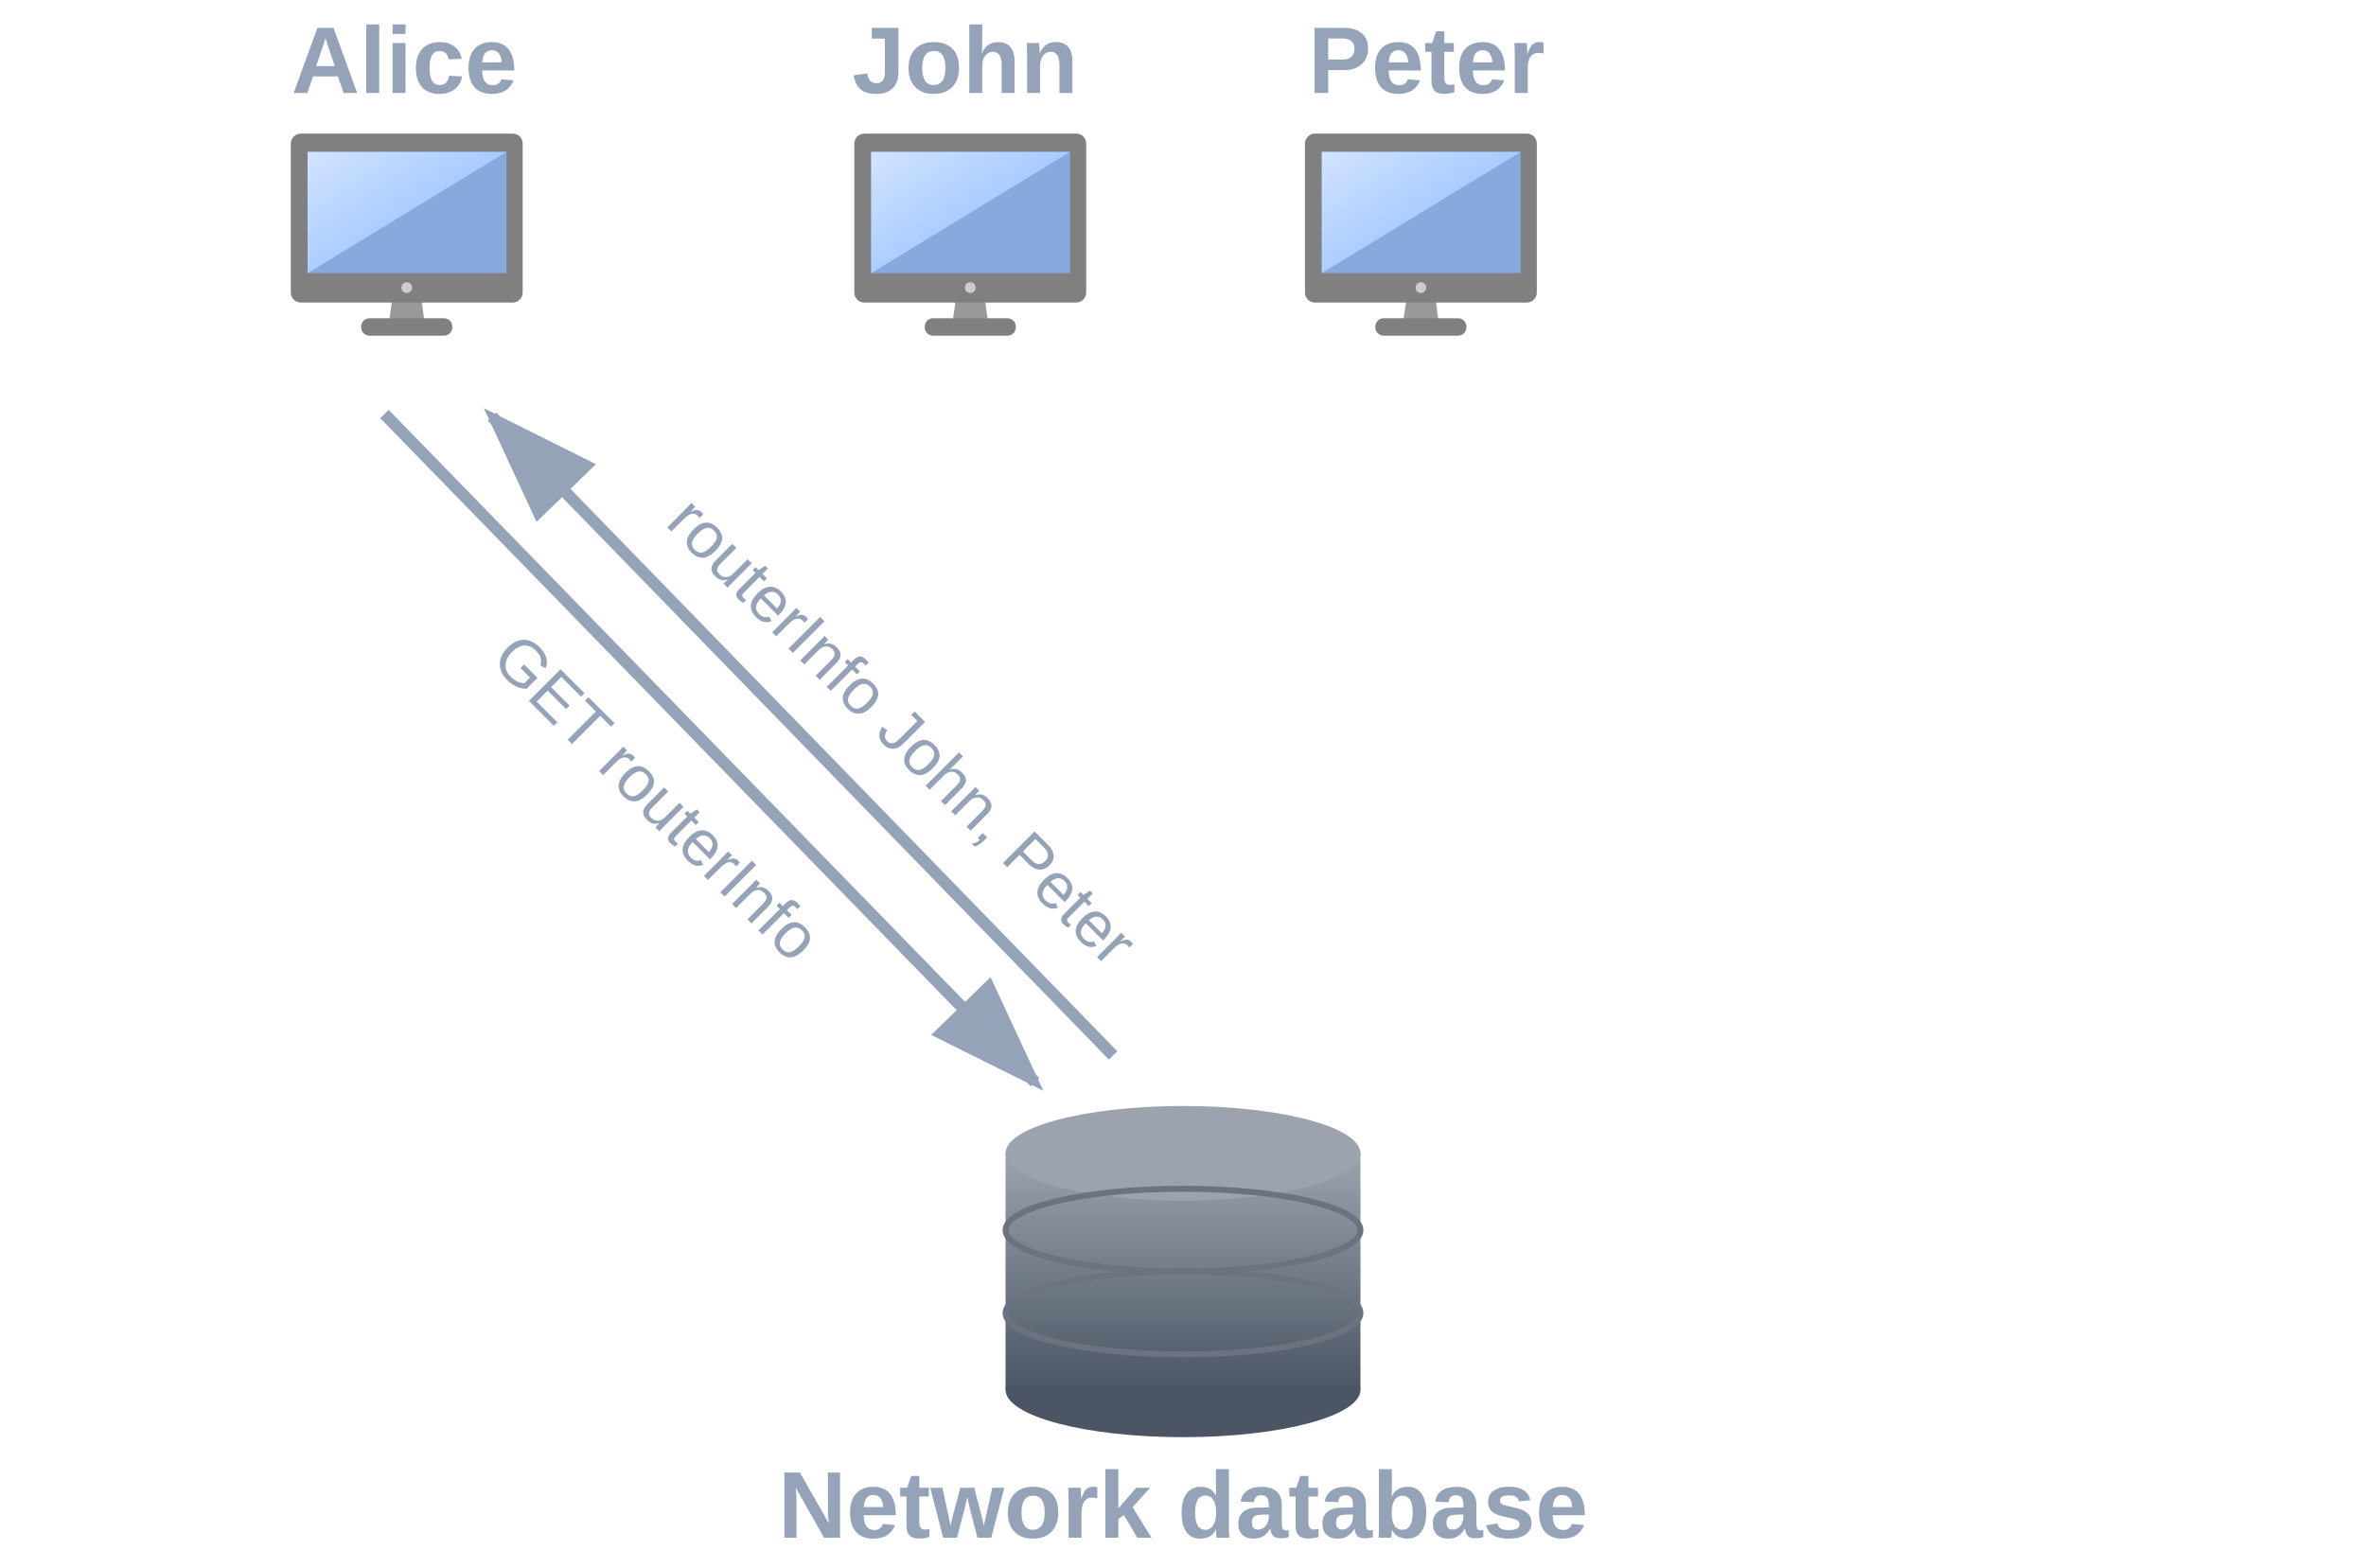
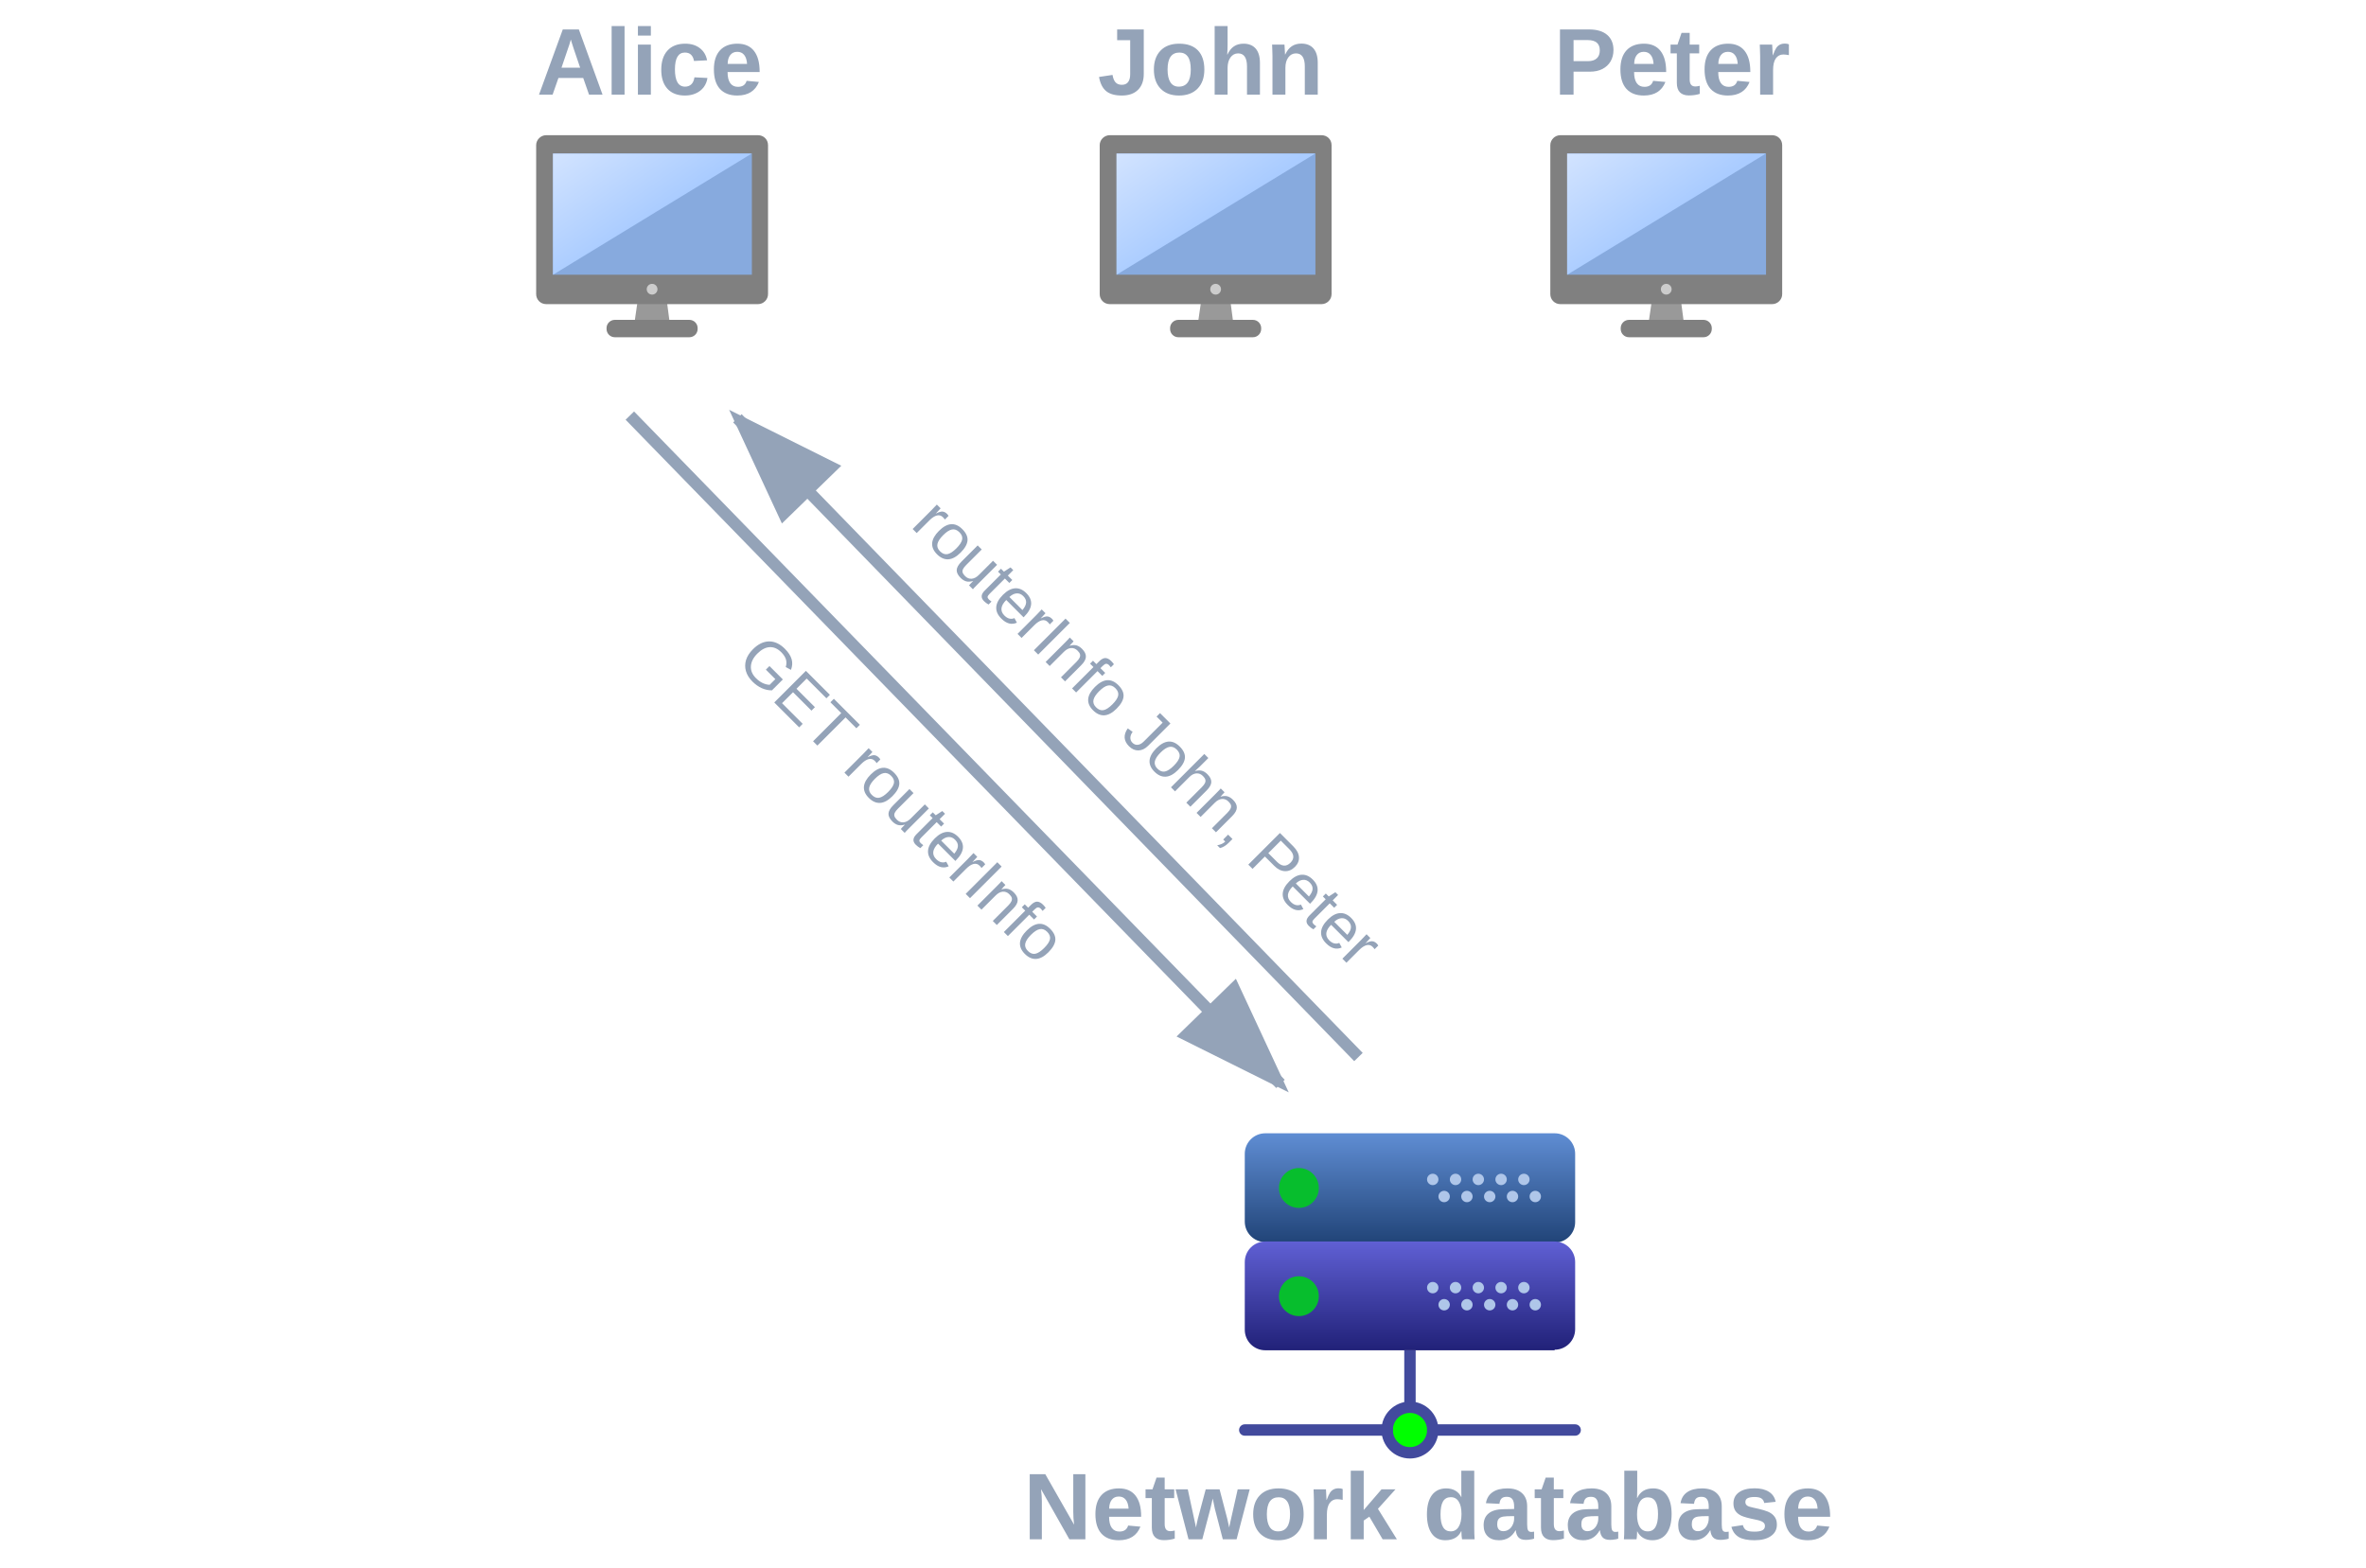
<svg xmlns="http://www.w3.org/2000/svg" viewBox="0 35 400 265" version="1.1" id="svg14">
  <defs id="defs9">
    <style id="style1">
      .name { font-family: Arial, sans-serif; font-size: 16px; font-weight: 600; fill: #94a3b8; text-anchor: middle; }
      .label { font-family: Arial, sans-serif; font-size: 11px; font-weight: 500; fill: #94a3b8; }
      .db-label { font-family: Arial, sans-serif; font-size: 16px; font-weight: 600; fill: #94a3b8; text-anchor: middle; }
      .arrow { fill: none; stroke: #94a3b8; stroke-width: 2; }
    </style>
    <linearGradient id="client-grad" x1="7.8" x2="23.1" y1="10.4" y2="33.3" gradientUnits="userSpaceOnUse">
      <stop offset="0" stop-color="#d5e5ff" id="stop1" />
      <stop offset="1" stop-color="#acf" id="stop2" />
    </linearGradient>
    <g id="client">
      <path fill="#999" d="M35.2 44.9l1 7.6h-8.4l1.1-7.6z" id="path2" />
      <path fill="gray" d="M60 46c0 1.3-1.1 2.4-2.4 2.4H6.4A2.4 2.4 0 014 46V10c0-1.3 1.1-2.4 2.4-2.4h51.2c1.3 0 2.4 1 2.4 2.4zM23 52.2h18a2 2 45 012 2v.2a2 2 135 01-2 2H23a2 2 45 01-2-2v-.2a2 2 135 012-2z" id="path3" />
      <circle cx="32" cy="44.8" r="1.3" fill="#ccc" id="circle3" />
      <path fill="#87aade" d="M8.1 12v29.3h48V12z" id="path4" />
      <path fill="url(#client-grad)" d="M7.5 12.5v29l49-29z" transform="matrix(.98 0 0 1.01 .7 -.6)" id="path5" />
    </g>
-     <linearGradient id="db-grad" x1="50%" x2="50%" y1="0%" y2="100%">
-       <stop offset="0" stop-color="#9ca3af" id="stop5" />
-       <stop offset="1" stop-color="#4b5563" id="stop6" />
+     <linearGradient id="webserver-grad-top" x1="23.7" x2="23.7" y1="1.5" y2="20.6" gradientUnits="userSpaceOnUse">
+       <stop offset="0" stop-color="#5f8dd3" id="stop3" />
+       <stop offset="1" stop-color="#214478" id="stop4" />
+     </linearGradient>
+     <linearGradient id="webserver-grad-bottom" x1="23.7" x2="23.7" y1="20.6" y2="39.5" gradientUnits="userSpaceOnUse">
+       <stop offset="0" stop-color="#5f5fd3" id="stop5" />
+       <stop offset="1" stop-color="#212178" id="stop6" />
    </linearGradient>
    <g id="database">
-       <ellipse cx="0" cy="40" rx="30" ry="8" fill="#4b5563" id="ellipse6" />
-       <rect x="-30" y="0" width="60" height="40" fill="url(#db-grad)" id="rect6" />
-       <ellipse cx="0" cy="0" rx="30" ry="8" fill="#9ca3af" id="ellipse7" />
-       <ellipse cx="0" cy="13" rx="30" ry="7" fill="none" stroke="#6b7280" stroke-width="1" id="ellipse8" />
-       <ellipse cx="0" cy="27" rx="30" ry="7" fill="none" stroke="#6b7280" stroke-width="1" id="ellipse9" />
+       <g transform="scale(1.07)" id="g31">
+         <path fill="url(#webserver-grad-top)" d="M55.4 20.5H4.6A3.6 3.6 0 011 16.9V5a3.6 3.6 0 013.6-3.6h50.8A3.6 3.6 0 0159 5.1V17a3.6 3.6 0 01-3.6 3.6z" id="path6" />
+         <circle cx="30" cy="53.5" r="4" fill="#0f0" stroke="#424a9d" stroke-width="2" id="circle6" />
+         <path fill="url(#webserver-grad-bottom)" d="M55.4 39.5H4.6A3.6 3.6 0 011 35.9V24a3.6 3.6 0 013.6-3.6h50.8A3.6 3.6 0 0159 24v11.8a3.6 3.6 0 01-3.6 3.6z" id="path7" />
+         <g fill="none" stroke="#424a9d" stroke-width="2" id="g9">
+           <path stroke-linecap="round" d="M1 53.5h25m8 0h25" id="path8" />
+           <path d="M30 49.5v-10" id="path9" />
+         </g>
+         <g fill="#07be2d" id="g10">
+           <circle cx="10.5" cy="11" r="3.5" id="circle9" />
+           <circle cx="10.5" cy="30" r="3.5" id="circle10" />
+         </g>
+         <g fill="#afc6e9" id="g30">
+           <circle cx="50" cy="9.5" r="1" id="circle11" />
+           <circle cx="46" cy="9.5" r="1" id="circle12" />
+           <circle cx="52" cy="12.5" r="1" id="circle13" />
+           <circle cx="48" cy="12.5" r="1" id="circle14" />
+           <circle cx="42" cy="9.5" r="1" id="circle15" />
+           <circle cx="44" cy="12.5" r="1" id="circle16" />
+           <circle cx="38" cy="9.5" r="1" id="circle17" />
+           <circle cx="40" cy="12.5" r="1" id="circle18" />
+           <circle cx="34" cy="9.5" r="1" id="circle19" />
+           <circle cx="36" cy="12.5" r="1" id="circle20" />
+           <circle cx="50" cy="28.5" r="1" id="circle21" />
+           <circle cx="46" cy="28.5" r="1" id="circle22" />
+           <circle cx="52" cy="31.5" r="1" id="circle23" />
+           <circle cx="48" cy="31.5" r="1" id="circle24" />
+           <circle cx="42" cy="28.5" r="1" id="circle25" />
+           <circle cx="44" cy="31.5" r="1" id="circle26" />
+           <circle cx="38" cy="28.5" r="1" id="circle27" />
+           <circle cx="40" cy="31.5" r="1" id="circle28" />
+           <circle cx="34" cy="28.5" r="1" id="circle29" />
+           <circle cx="36" cy="31.5" r="1" id="circle30" />
+         </g>
+       </g>
    </g>
    <marker id="arrowhead" markerWidth="10" markerHeight="7" refX="9" refY="3.5" orient="auto">
      <polygon points="0 0, 10 3.5, 0 7" fill="#94a3b8" id="polygon9" />
    </marker>
  </defs>
-   <g transform="matrix(0.7,0,0,0.7,46.36364,52.27273)" id="g9">
-     <use href="#client" id="use9" />
+   <g id="g34" transform="translate(41.48068,0.2691765)">
+     <g transform="matrix(0.7,0,0,0.7,46.36364,52.27273)" id="g32">
+       <use href="#client" id="use9" />
+     </g>
+     <text x="68.364" y="50.727" class="name" id="text9">Alice</text>
+     <g transform="matrix(0.7,0,0,0.7,141.6364,52.27273)" id="g33">
+       <use href="#client" id="use10" />
+     </g>
+     <text x="163.182" y="50.727" class="name" id="text10">John</text>
+     <g transform="matrix(0.7,0,0,0.7,217.8182,52.27273)" id="g11">
+       <use href="#client" id="use11" />
+     </g>
+     <text x="241.182" y="50.727" class="name" id="text11">Peter</text>
+     <g transform="matrix(0.9,0,0,0.9,168,225)" id="g12">
+       <use href="#database" id="use12" />
+     </g>
+     <text x="200" y="295" class="db-label" id="text12">Network database</text>
+     <line x1="65" y1="105" x2="175" y2="218" class="arrow" marker-end="url(#arrowhead)" id="line12" />
+     <text x="162.313" y="45.319" class="label" transform="rotate(45)" id="text13">GET routerInfo</text>
+     <line x1="188.182" y1="213.455" x2="83.182" y2="105.455" class="arrow" marker-end="url(#arrowhead)" id="line13" />
+     <text x="166.813" y="8.035" class="label" transform="rotate(45)" id="text14">routerInfo John, Peter</text>
  </g>
-   <text x="68.364" y="50.727" class="name" id="text9">Alice</text>
-   <g transform="matrix(0.7,0,0,0.7,141.6364,52.27273)" id="g10">
-     <use href="#client" id="use10" />
-   </g>
-   <text x="163.182" y="50.727" class="name" id="text10">John</text>
-   <g transform="matrix(0.7,0,0,0.7,217.8182,52.27273)" id="g11">
-     <use href="#client" id="use11" />
-   </g>
-   <text x="241.182" y="50.727" class="name" id="text11">Peter</text>
-   <g transform="translate(200, 230)" id="g12">
-     <use href="#database" id="use12" />
-   </g>
-   <text x="200" y="295" class="db-label" id="text12">Network database</text>
-   <line x1="65" y1="105" x2="175" y2="218" class="arrow" marker-end="url(#arrowhead)" id="line12" />
-   <text x="162.313" y="45.319" class="label" transform="rotate(45)" id="text13">GET routerInfo</text>
-   <line x1="188.182" y1="213.455" x2="83.182" y2="105.455" class="arrow" marker-end="url(#arrowhead)" id="line13" />
-   <text x="166.813" y="8.035" class="label" transform="rotate(45)" id="text14">routerInfo John, Peter</text>
</svg>
